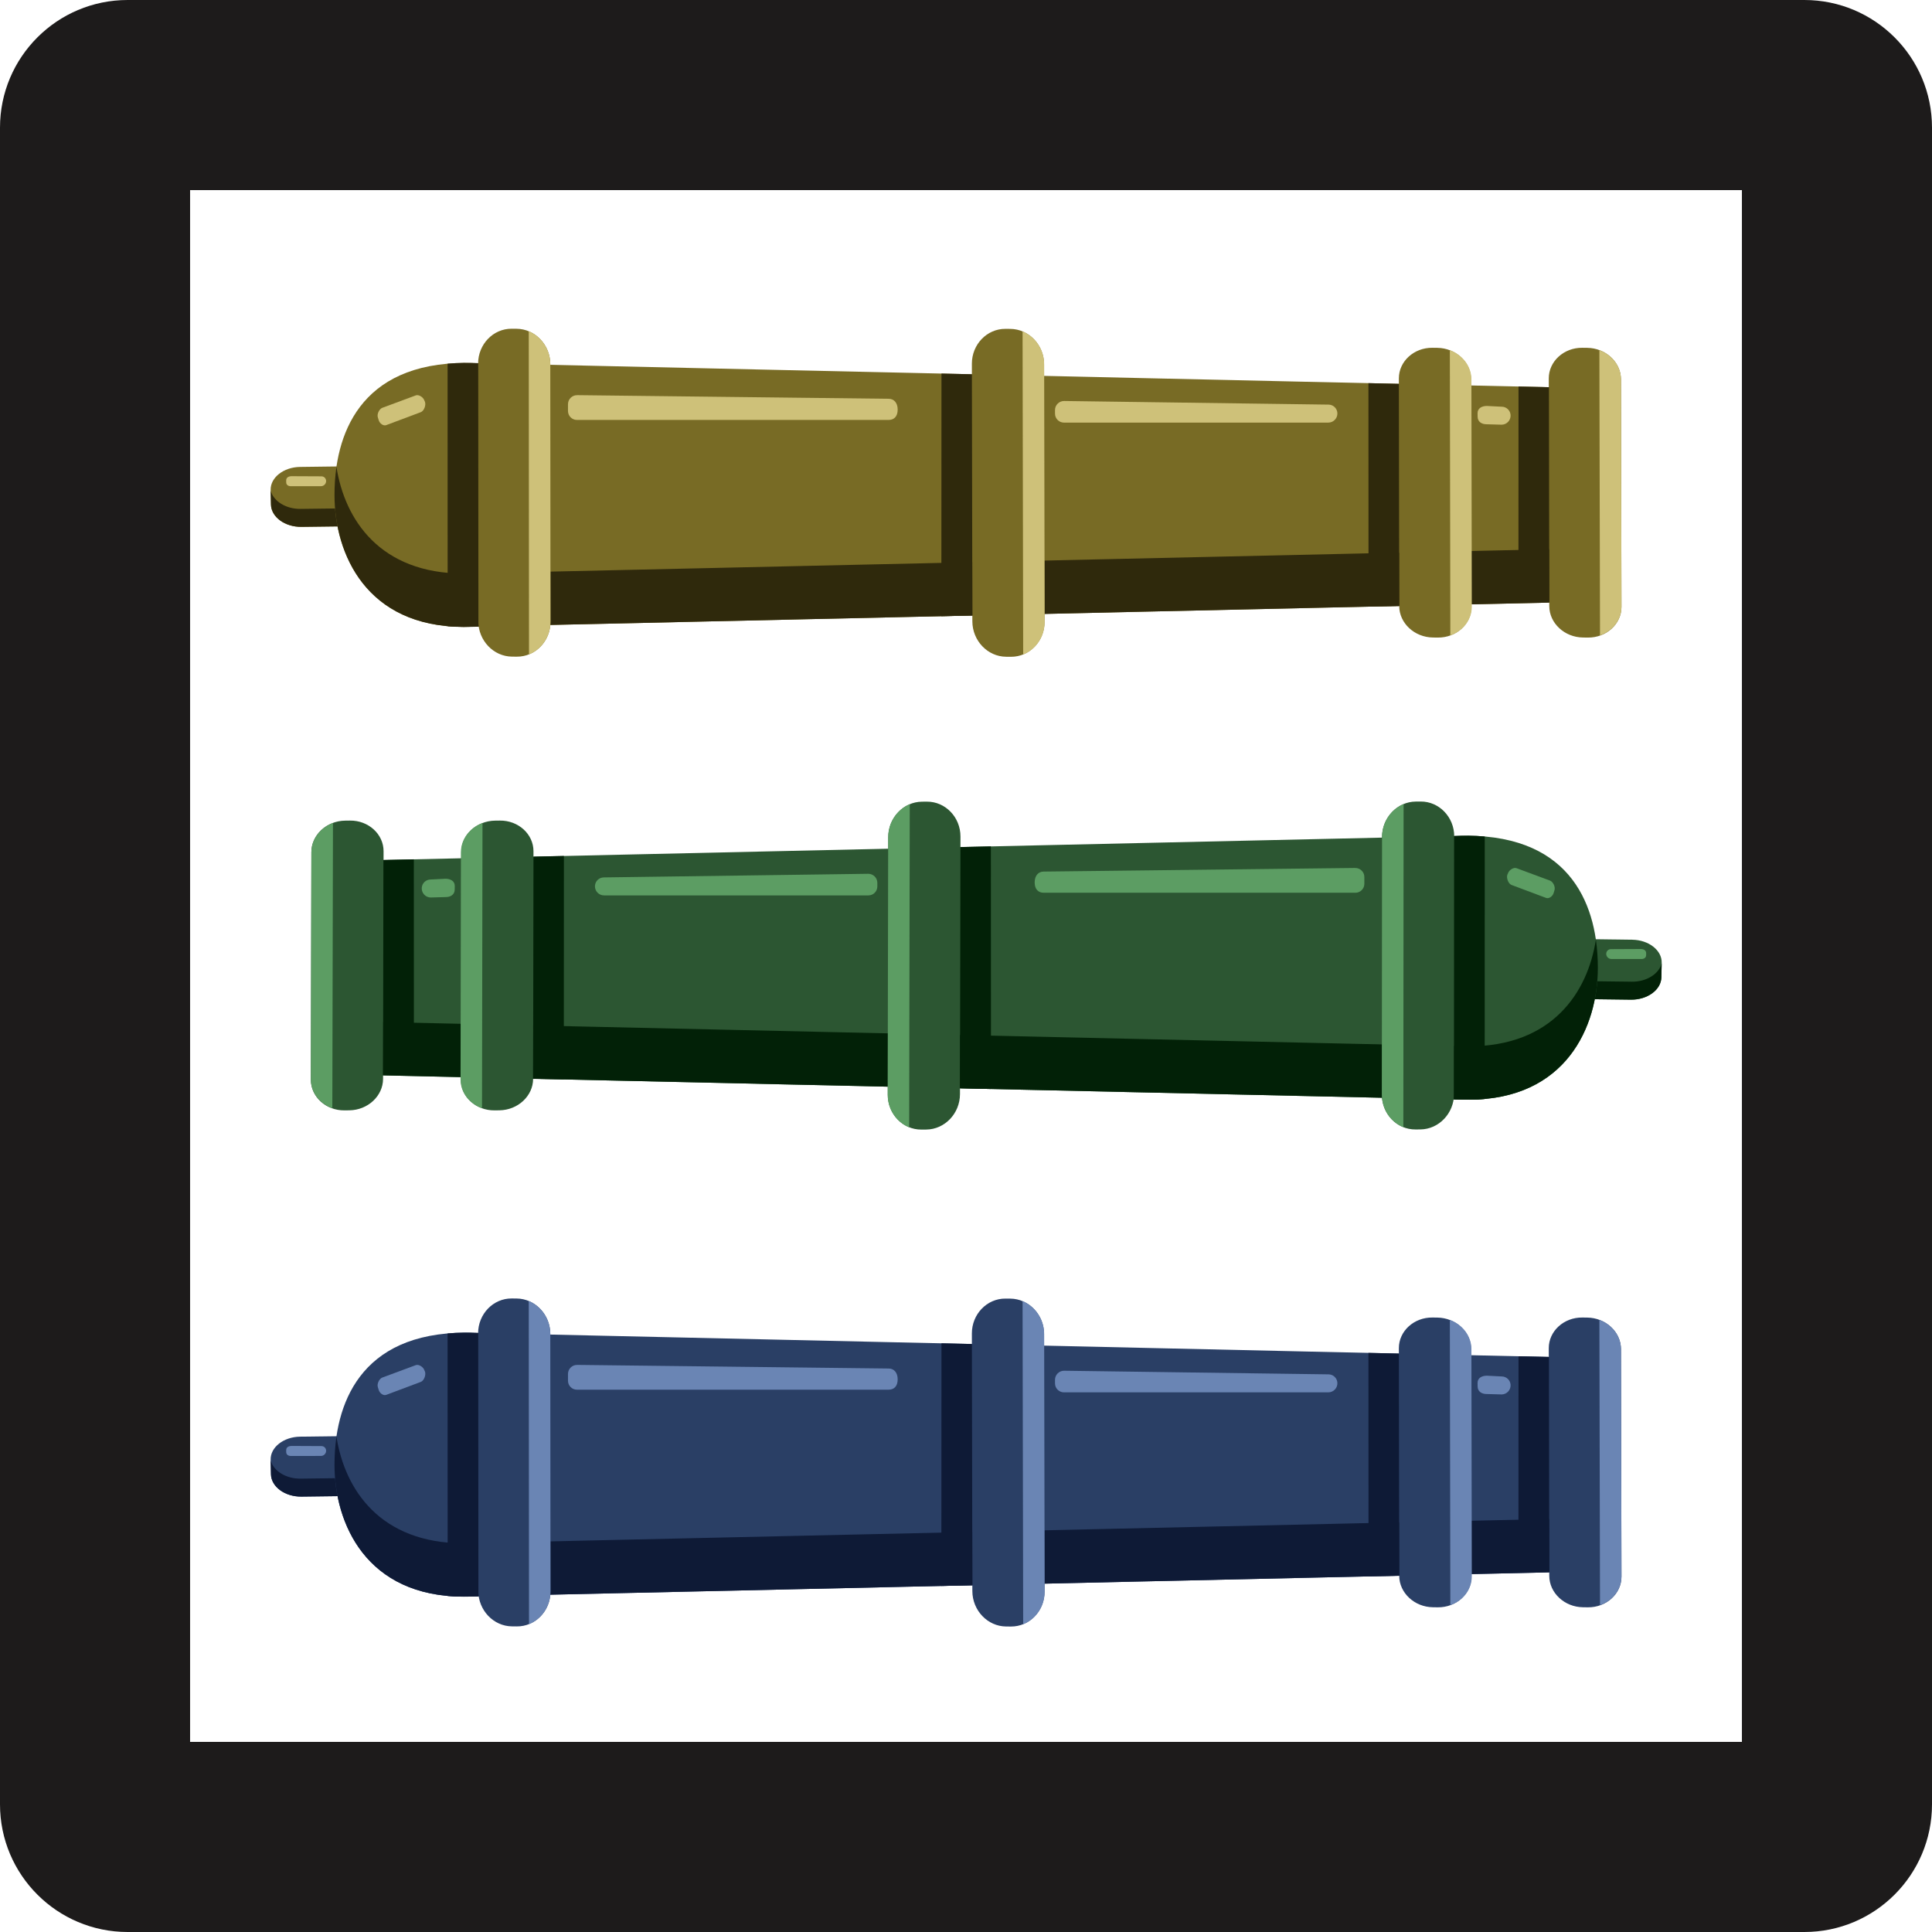
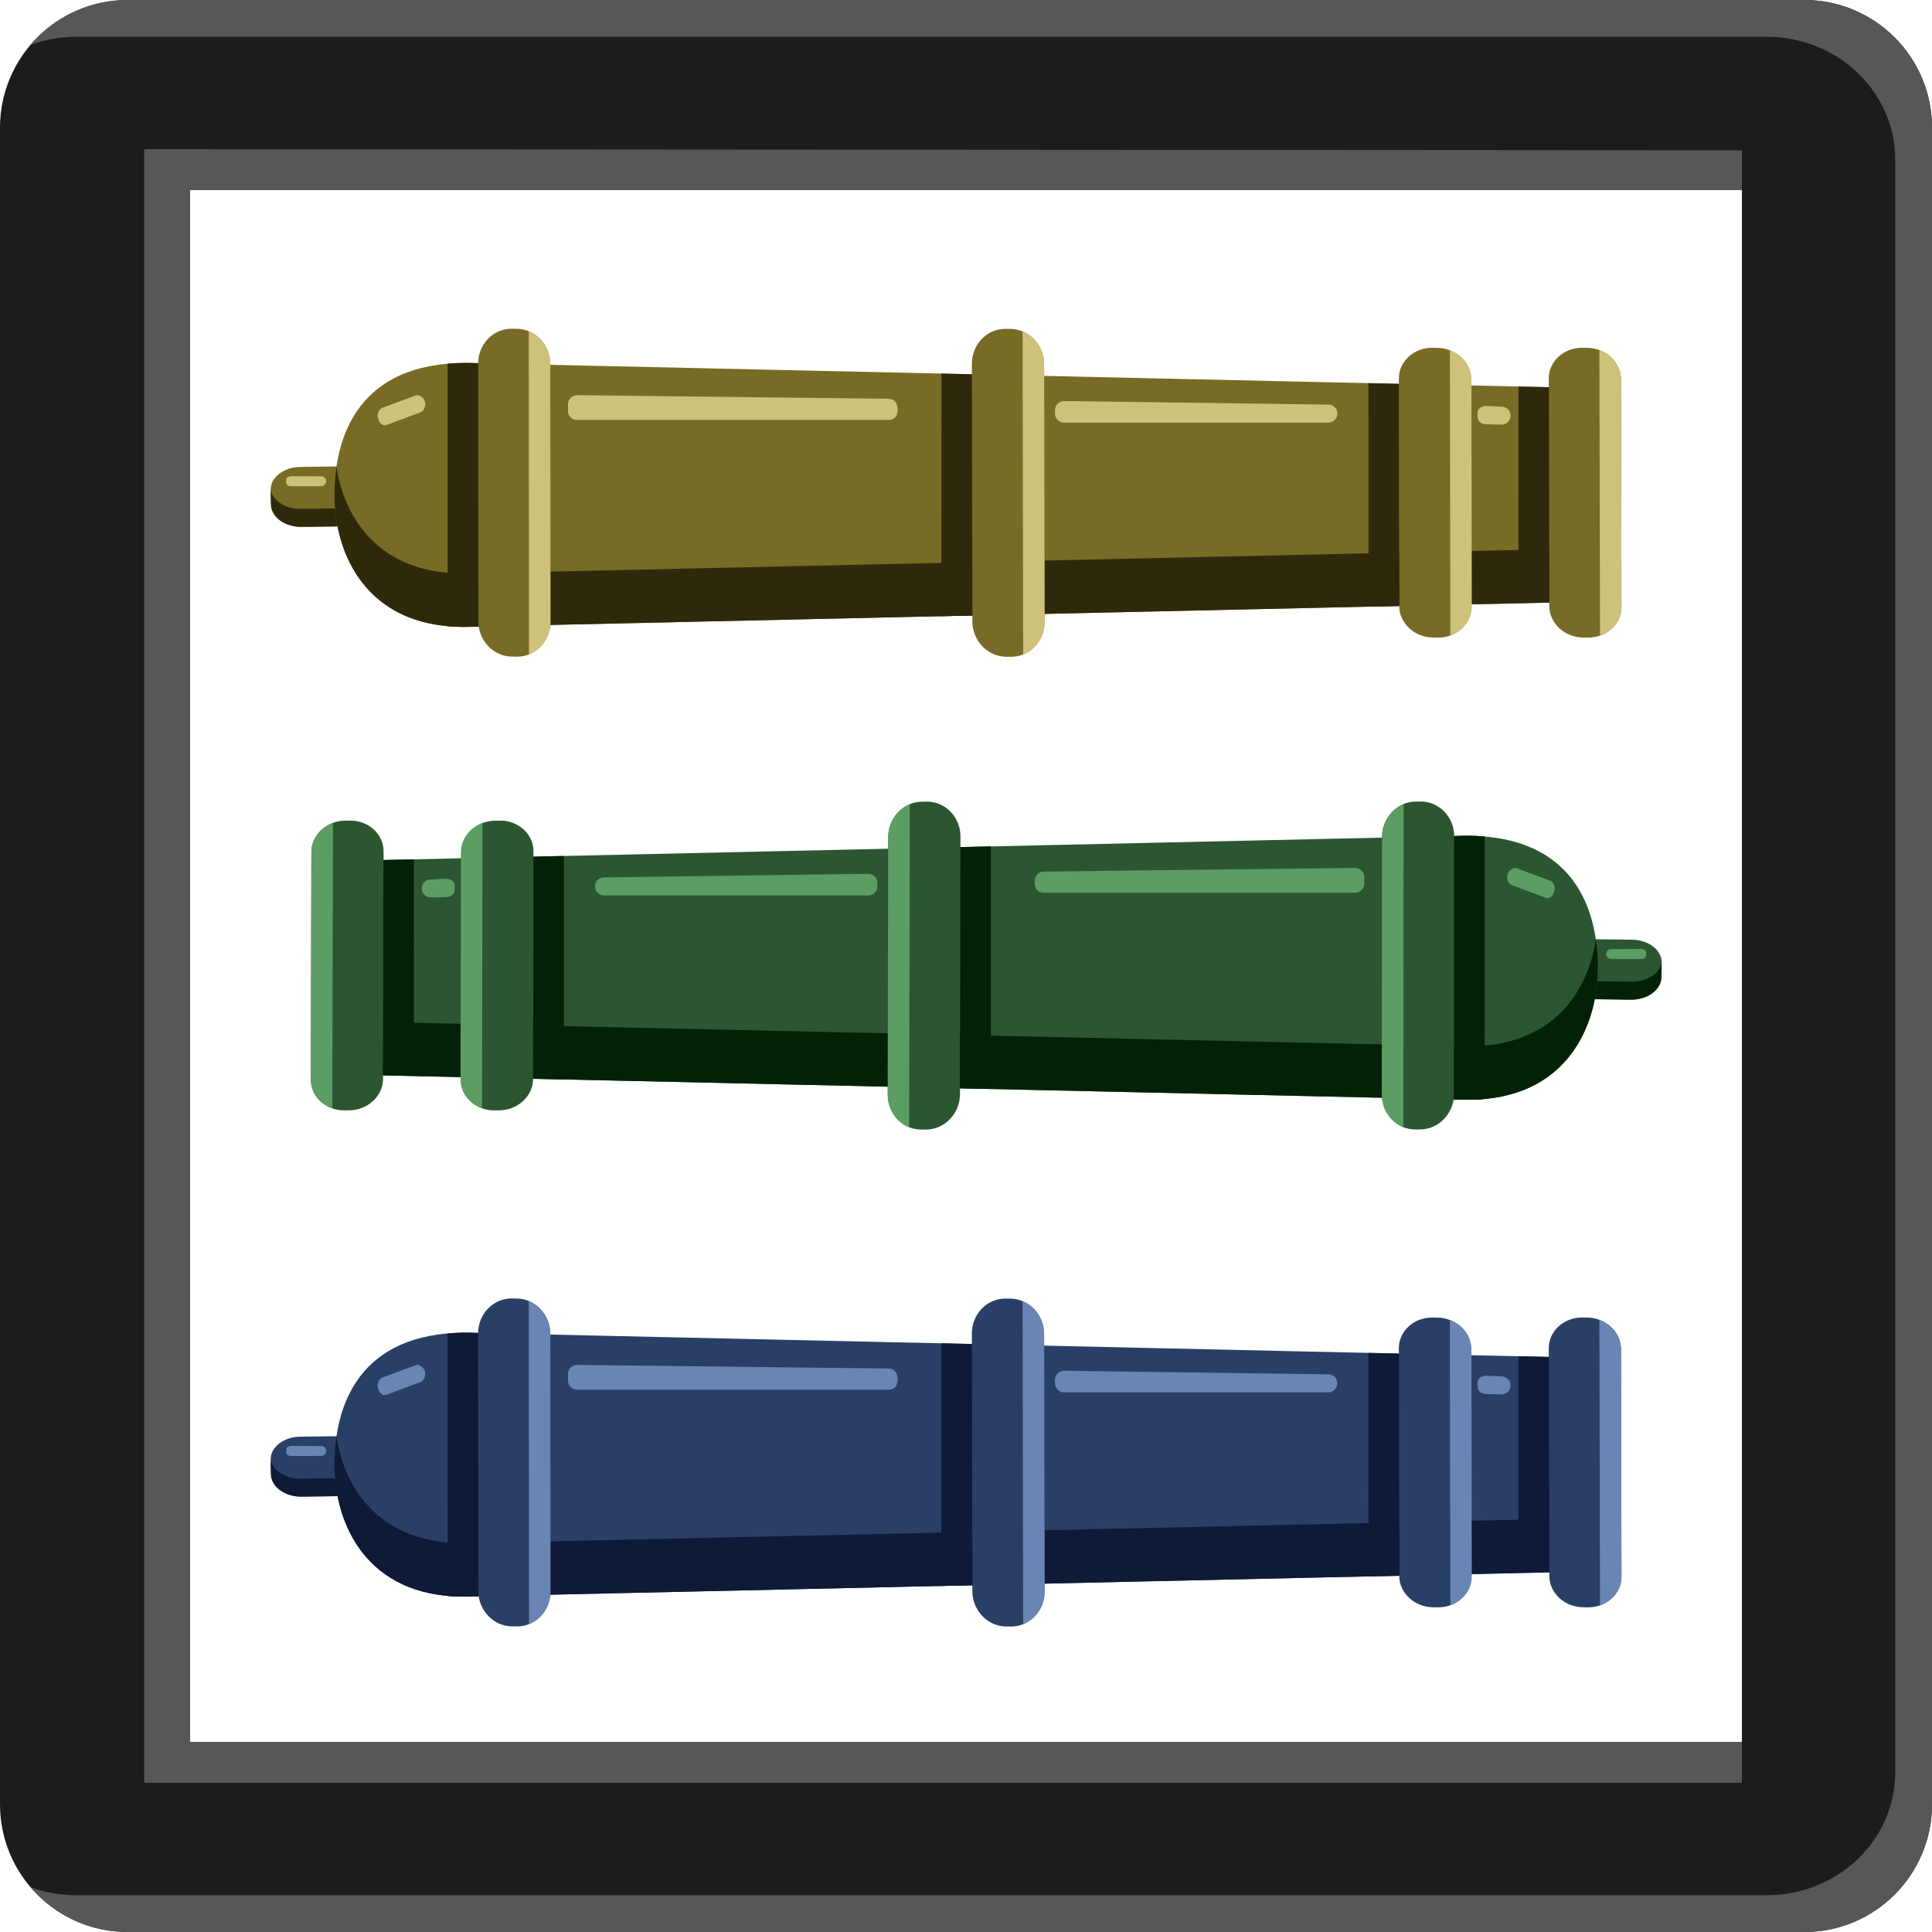
<svg xmlns="http://www.w3.org/2000/svg" id="Ebene_2" data-name="Ebene 2" viewBox="0 0 960.28 960.28">
  <defs>
    <style>
      .cls-1 {
        fill: #1d1b1b;
      }

      .cls-2 {
        fill: #786b25;
      }

      .cls-3 {
        fill: #022107;
      }

      .cls-4 {
        fill: #6a85b4;
      }

      .cls-5 {
        fill: #5c9d63;
      }

      .cls-6 {
        fill: #2c5632;
      }

      .cls-7 {
        fill: #cec179;
      }

      .cls-8 {
        fill: #2f290c;
      }

      .cls-9 {
+         fill: #575756;
+       }
+ 
+       .cls-10 {
        fill: #2a3f65;
      }

-       .cls-10 {
+       .cls-11 {
        fill: #0e1a36;
      }
    </style>
  </defs>
  <g id="logo">
-     <g>
+     <g id="kannonen">
      <g>
-         <path class="cls-9" d="M134.68,732.79l-.16-7.26c-.14-6.2,6.46-11.35,14.65-11.45l31.59-.4.27,29.8-31.21.39c-8.19.1-15-4.88-15.14-11.08Z" />
-         <path class="cls-10" d="M322.47,723.18c-.01-.68-.12-1.35-.29-2v.33c.14,6.2-6.45,11.35-14.64,11.45l-158.16,1.98c-7.29.09-13.47-3.85-14.85-9.08l.15,6.93c.14,6.2,6.95,11.18,15.14,11.08l158.16-1.98c8.19-.1,14.78-5.26,14.65-11.45l-.16-7.26Z" />
-         <path class="cls-9" d="M781.02,781.27l-550.51,12.32c-48.46,0-64.26-36.29-64.26-65.6h0c0-29.31,12.07-65.6,65.35-65.6l549.42,12.32v106.57Z" />
-         <path class="cls-10" d="M167.23,714.06c-.68,4.7-.97,9.4-.97,13.93h0c0,29.31,15.8,65.6,64.26,65.6l550.51-12.32v-26.51l-550.51,12.32c-41.69,0-59.2-26.85-63.29-53.02Z" />
+         <g>
+           <path class="cls-10" d="M134.68,732.79l-.16-7.26c-.14-6.2,6.46-11.35,14.65-11.45l31.59-.4.27,29.8-31.21.39c-8.19.1-15-4.88-15.14-11.08Z" />
+           <path class="cls-11" d="M322.47,723.18c-.01-.68-.12-1.35-.29-2v.33c.14,6.2-6.45,11.35-14.64,11.45l-158.16,1.98c-7.29.09-13.47-3.85-14.85-9.08l.15,6.93c.14,6.2,6.95,11.18,15.14,11.08l158.16-1.98c8.19-.1,14.78-5.26,14.65-11.45l-.16-7.26Z" />
+           <path class="cls-10" d="M781.02,781.27l-550.51,12.32c-48.46,0-64.26-36.29-64.26-65.6h0c0-29.31,12.07-65.6,65.35-65.6l549.42,12.32v106.57Z" />
+           <path class="cls-11" d="M167.23,714.06c-.68,4.7-.97,9.4-.97,13.93h0c0,29.31,15.8,65.6,64.26,65.6l550.51-12.32v-26.51l-550.51,12.32c-41.69,0-59.2-26.85-63.29-53.02Z" />
+         </g>
+         <g>
+           <path class="cls-10" d="M256.89,808.39l-2.41-.02c-9.2-.08-16.74-8.01-16.75-17.62l-.09-128.03c0-9.61,7.52-17.41,16.72-17.33l2.41.02c9.2.08,16.74,8.01,16.75,17.62l.09,128.03c0,9.61-7.52,17.41-16.72,17.33Z" />
+           <path class="cls-4" d="M273.61,791.06c0,7.39-4.44,13.71-10.68,16.2l-.12-160.6c6.25,2.59,10.7,8.98,10.71,16.38l.1,128.03Z" />
+           <path class="cls-11" d="M237.69,662.52c-4.93-.28-9.95-.22-15.22.25l.03,130.51c4.73.44,9.88.36,15.29.21l-.09-130.96Z" />
+         </g>
+         <g>
+           <path class="cls-10" d="M502.48,808.45l-2.41-.02c-9.2-.07-16.75-7.99-16.77-17.6l-.24-128.03c-.02-9.61,7.5-17.42,16.7-17.35l2.41.02c9.2.07,16.75,7.99,16.77,17.6l.24,128.03c.02,9.61-7.5,17.42-16.7,17.35Z" />
+           <path class="cls-4" d="M519.23,791.11c.02,7.39-4.42,13.71-10.67,16.21l-.3-160.6c6.25,2.58,10.71,8.97,10.73,16.36l.24,128.03Z" />
+           <polygon class="cls-11" points="483.07 668.02 467.95 667.68 467.89 788.28 483.3 787.93 483.07 668.02" />
+         </g>
+         <g>
+           <path class="cls-10" d="M714.64,798.91l-2.41-.03c-9.2-.11-16.74-7.15-16.76-15.64l-.18-113.13c-.01-8.49,7.5-15.35,16.71-15.24l2.41.03c9.2.11,16.74,7.15,16.76,15.64l.18,113.13c.01,8.49-7.5,15.35-16.71,15.24Z" />
+           <path class="cls-4" d="M731.54,783.57c.01,6.52-4.43,12.08-10.67,14.25l-.24-141.76c6.25,2.31,10.71,7.97,10.72,14.5l.19,113.01Z" />
+           <polygon class="cls-11" points="695.29 672.78 680.17 672.44 680.21 783.42 695.47 783.24 695.29 672.78" />
+         </g>
+         <g>
+           <path class="cls-10" d="M789.23,798.9l-2.41-.03c-9.2-.1-16.75-7.14-16.77-15.63l-.25-113.13c-.02-8.49,7.5-15.36,16.7-15.25l2.41.03c9.2.1,16.75,7.14,16.77,15.63l.25,113.13c.02,8.49-7.5,15.36-16.7,15.25Z" />
+           <path class="cls-4" d="M805.93,783.55c.02,6.52-4.42,12.08-10.66,14.26l-.32-141.76c6.25,2.31,10.71,7.97,10.73,14.49l.26,113.01Z" />
+           <polygon class="cls-11" points="769.88 674.45 754.76 674.11 754.72 781.31 770.05 781.29 769.88 674.45" />
+         </g>
+         <path class="cls-4" d="M286.89,678.41l154.94,1.8c2.33.03,4.35,1.82,4.35,5.37s-1.92,5.15-4.5,5.15h-154.94c-2.44-.01-4.41-1.98-4.43-4.42v-3.36c-.02-2.52,2.05-4.57,4.56-4.53Z" />
+         <path class="cls-4" d="M528.94,681.31l131.43,1.8c2.33.03,4.23,1.86,4.36,4.19h0c.14,2.57-1.92,4.75-4.5,4.75h-131.42c-2.44-.01-4.41-1.98-4.43-4.42v-1.79c-.02-2.52,2.05-4.57,4.56-4.53Z" />
+         <path class="cls-4" d="M739.1,683.78l7.32.37c2.33,0,4.25,1.82,4.4,4.15h0c.16,2.57-1.88,4.77-4.45,4.79l-7.45-.21c-2.44.02-4.44-1.24-4.48-3.68l-.03-1.79c-.04-2.52,2.17-3.64,4.68-3.64Z" />
+         <path class="cls-4" d="M144.83,718.69l14.91.07c1.27-.02,2.29.95,2.35,2.23h0c.07,1.4-1.06,2.62-2.46,2.66l-14.98.02c-1.33.04-2.4-.64-2.4-1.97v-.97c0-1.37,1.21-2.01,2.58-2.03Z" />
+         <path class="cls-4" d="M190.05,684.69l16.6-6.16c1.45-.56,3.66.87,4.19,2.34l.39.87c.58,1.63-.45,4.47-2.04,5.11l-17.15,6.43c-1.51.61-3.32-.82-3.8-2.4l-.45-1.47c-.49-1.62.7-4.13,2.26-4.73Z" />
      </g>
      <g>
-         <path class="cls-9" d="M256.89,808.39l-2.41-.02c-9.2-.08-16.74-8.01-16.75-17.62l-.09-128.03c0-9.61,7.52-17.41,16.72-17.33l2.41.02c9.2.08,16.74,8.01,16.75,17.62l.09,128.03c0,9.61-7.52,17.41-16.72,17.33Z" />
-         <path class="cls-4" d="M273.61,791.06c0,7.39-4.44,13.71-10.68,16.2l-.12-160.6c6.25,2.59,10.7,8.98,10.71,16.38l.1,128.03Z" />
-         <path class="cls-10" d="M237.69,662.52c-4.93-.28-9.95-.22-15.22.25l.03,130.51c4.73.44,9.88.36,15.29.21l-.09-130.96Z" />
+         <g>
+           <path class="cls-6" d="M825.77,485.79l.16-7.26c.14-6.2-6.46-11.35-14.65-11.45l-31.59-.4-.27,29.8,31.21.39c8.19.1,15-4.88,15.14-11.08Z" />
+           <path class="cls-3" d="M637.98,476.18c.01-.68.12-1.35.29-2v.33c-.14,6.2,6.45,11.35,14.64,11.45l158.16,1.98c7.29.09,13.47-3.85,14.85-9.08l-.15,6.93c-.14,6.2-6.95,11.18-15.14,11.08l-158.16-1.98c-8.19-.1-14.78-5.26-14.65-11.45l.16-7.26Z" />
+           <path class="cls-6" d="M179.43,534.27l550.51,12.32c48.46,0,64.26-36.29,64.26-65.6h0c0-29.31-12.07-65.6-65.35-65.6l-549.42,12.32v106.57Z" />
+           <path class="cls-3" d="M793.22,467.06c.68,4.7.97,9.4.97,13.93h0c0,29.31-15.8,65.6-64.26,65.6l-550.51-12.32v-26.51s550.51,12.32,550.51,12.32c41.69,0,59.2-26.85,63.29-53.02Z" />
+         </g>
+         <g>
+           <path class="cls-6" d="M703.56,561.39l2.41-.02c9.2-.08,16.74-8.01,16.75-17.62l.09-128.03c0-9.61-7.52-17.41-16.72-17.33l-2.41.02c-9.2.08-16.74,8.01-16.75,17.62l-.09,128.03c0,9.61,7.52,17.41,16.72,17.33Z" />
+           <path class="cls-5" d="M686.84,544.06c0,7.39,4.44,13.71,10.68,16.2l.12-160.6c-6.25,2.59-10.7,8.98-10.71,16.38l-.1,128.03Z" />
+           <path class="cls-3" d="M722.76,415.52c4.93-.28,9.95-.22,15.22.25l-.03,130.51c-4.73.44-9.88.36-15.29.21l.09-130.96Z" />
+         </g>
+         <g>
+           <path class="cls-6" d="M457.97,561.45l2.41-.02c9.2-.07,16.75-7.99,16.77-17.6l.24-128.03c.02-9.61-7.5-17.42-16.7-17.35l-2.41.02c-9.2.07-16.75,7.99-16.77,17.6l-.24,128.03c-.02,9.61,7.5,17.42,16.7,17.35Z" />
+           <path class="cls-5" d="M441.22,544.11c-.02,7.39,4.42,13.71,10.67,16.21l.3-160.6c-6.25,2.58-10.71,8.97-10.73,16.36l-.24,128.03Z" />
+           <polygon class="cls-3" points="477.38 421.02 492.5 420.68 492.56 541.28 477.15 540.93 477.38 421.02" />
+         </g>
+         <g>
+           <path class="cls-6" d="M245.81,551.91l2.41-.03c9.2-.11,16.74-7.15,16.76-15.64l.18-113.13c.01-8.49-7.5-15.35-16.71-15.24l-2.41.03c-9.2.11-16.74,7.15-16.76,15.64l-.18,113.13c-.01,8.49,7.5,15.35,16.71,15.24Z" />
+           <path class="cls-5" d="M228.91,536.57c-.01,6.52,4.43,12.08,10.67,14.25l.24-141.76c-6.25,2.31-10.71,7.97-10.72,14.5l-.19,113.01Z" />
+           <polygon class="cls-3" points="265.16 425.78 280.28 425.44 280.24 536.42 264.98 536.24 265.16 425.78" />
+         </g>
+         <g>
+           <path class="cls-6" d="M171.22,551.9l2.41-.03c9.2-.1,16.75-7.14,16.77-15.63l.25-113.13c.02-8.49-7.5-15.36-16.7-15.25l-2.41.03c-9.2.1-16.75,7.14-16.77,15.63l-.25,113.13c-.02,8.49,7.5,15.36,16.7,15.25Z" />
+           <path class="cls-5" d="M154.52,536.55c-.02,6.52,4.42,12.08,10.66,14.26l.32-141.76c-6.25,2.31-10.71,7.97-10.73,14.49l-.26,113.01Z" />
+           <polygon class="cls-3" points="190.57 427.45 205.69 427.11 205.73 534.31 190.4 534.29 190.57 427.45" />
+         </g>
+         <path class="cls-5" d="M673.56,431.41l-154.94,1.8c-2.33.03-4.35,1.82-4.35,5.37s1.92,5.15,4.5,5.15h154.94c2.44-.01,4.41-1.98,4.43-4.42v-3.36c.02-2.52-2.05-4.57-4.56-4.53Z" />
+         <path class="cls-5" d="M431.51,434.31l-131.43,1.8c-2.33.03-4.23,1.86-4.36,4.19h0c-.14,2.57,1.92,4.75,4.5,4.75h131.42c2.44-.01,4.41-1.98,4.43-4.42v-1.79c.02-2.52-2.05-4.57-4.56-4.53Z" />
+         <path class="cls-5" d="M221.35,436.78l-7.32.37c-2.33,0-4.25,1.82-4.4,4.15h0c-.16,2.57,1.88,4.77,4.45,4.79l7.45-.21c2.44.02,4.44-1.24,4.48-3.68l.03-1.79c.04-2.52-2.17-3.64-4.68-3.64Z" />
+         <path class="cls-5" d="M815.62,471.69l-14.91.07c-1.27-.02-2.29.95-2.35,2.23h0c-.07,1.4,1.06,2.62,2.46,2.66l14.98.02c1.33.04,2.4-.64,2.4-1.97v-.97c0-1.37-1.21-2.01-2.58-2.03Z" />
+         <path class="cls-5" d="M770.4,437.69l-16.6-6.16c-1.45-.56-3.66.87-4.19,2.34l-.39.87c-.58,1.63.45,4.47,2.04,5.11l17.15,6.43c1.51.61,3.32-.82,3.8-2.4l.45-1.47c.49-1.62-.7-4.13-2.26-4.73Z" />
      </g>
      <g>
-         <path class="cls-9" d="M502.48,808.45l-2.41-.02c-9.2-.07-16.75-7.99-16.77-17.6l-.24-128.03c-.02-9.61,7.5-17.42,16.7-17.35l2.41.02c9.2.07,16.75,7.99,16.77,17.6l.24,128.03c.02,9.61-7.5,17.42-16.7,17.35Z" />
-         <path class="cls-4" d="M519.23,791.11c.02,7.39-4.42,13.71-10.67,16.21l-.3-160.6c6.25,2.58,10.71,8.97,10.73,16.36l.24,128.03Z" />
-         <polygon class="cls-10" points="483.07 668.02 467.95 667.68 467.89 788.27 483.3 787.93 483.07 668.02" />
+         <g>
+           <path class="cls-2" d="M134.68,250.79l-.16-7.26c-.14-6.2,6.46-11.35,14.65-11.45l31.59-.4.27,29.8-31.21.39c-8.19.1-15-4.88-15.14-11.08Z" />
+           <path class="cls-8" d="M322.47,241.18c-.01-.68-.12-1.35-.29-2v.33c.14,6.2-6.45,11.35-14.64,11.45l-158.16,1.98c-7.29.09-13.47-3.85-14.85-9.08l.15,6.93c.14,6.2,6.95,11.18,15.14,11.08l158.16-1.98c8.19-.1,14.78-5.26,14.65-11.45l-.16-7.26Z" />
+           <path class="cls-2" d="M781.02,299.27l-550.51,12.32c-48.46,0-64.26-36.29-64.26-65.6h0c0-29.31,12.07-65.6,65.35-65.6l549.42,12.32v106.57Z" />
+           <path class="cls-8" d="M167.23,232.06c-.68,4.7-.97,9.4-.97,13.93h0c0,29.31,15.8,65.6,64.26,65.6l550.51-12.32v-26.51l-550.51,12.32c-41.69,0-59.2-26.85-63.29-53.02Z" />
+         </g>
+         <g>
+           <path class="cls-2" d="M256.89,326.39l-2.41-.02c-9.2-.08-16.74-8.01-16.75-17.62l-.09-128.03c0-9.61,7.52-17.41,16.72-17.33l2.41.02c9.2.08,16.74,8.01,16.75,17.62l.09,128.03c0,9.61-7.52,17.41-16.72,17.33Z" />
+           <path class="cls-7" d="M273.61,309.06c0,7.39-4.44,13.71-10.68,16.2l-.12-160.6c6.25,2.59,10.7,8.98,10.71,16.38l.1,128.03Z" />
+           <path class="cls-8" d="M237.69,180.52c-4.93-.28-9.95-.22-15.22.25l.03,130.51c4.73.44,9.88.36,15.29.21l-.09-130.96Z" />
+         </g>
+         <g>
+           <path class="cls-2" d="M502.48,326.45l-2.41-.02c-9.2-.07-16.75-7.99-16.77-17.6l-.24-128.03c-.02-9.61,7.5-17.42,16.7-17.35l2.41.02c9.2.07,16.75,7.99,16.77,17.6l.24,128.03c.02,9.61-7.5,17.42-16.7,17.35Z" />
+           <path class="cls-7" d="M519.23,309.11c.02,7.39-4.42,13.71-10.67,16.21l-.3-160.6c6.25,2.58,10.71,8.97,10.73,16.36l.24,128.03Z" />
+           <polygon class="cls-8" points="483.07 186.02 467.95 185.68 467.89 306.28 483.3 305.93 483.07 186.02" />
+         </g>
+         <g>
+           <path class="cls-2" d="M714.64,316.91l-2.41-.03c-9.2-.11-16.74-7.15-16.76-15.64l-.18-113.13c-.01-8.49,7.5-15.35,16.71-15.24l2.41.03c9.2.11,16.74,7.15,16.76,15.64l.18,113.13c.01,8.49-7.5,15.35-16.71,15.24Z" />
+           <path class="cls-7" d="M731.54,301.57c.01,6.52-4.43,12.08-10.67,14.25l-.24-141.76c6.25,2.31,10.71,7.97,10.72,14.5l.19,113.01Z" />
+           <polygon class="cls-8" points="695.29 190.78 680.17 190.44 680.21 301.42 695.47 301.24 695.29 190.78" />
+         </g>
+         <g>
+           <path class="cls-2" d="M789.23,316.9l-2.41-.03c-9.2-.1-16.75-7.14-16.77-15.63l-.25-113.13c-.02-8.49,7.5-15.36,16.7-15.25l2.41.03c9.2.1,16.75,7.14,16.77,15.63l.25,113.13c.02,8.49-7.5,15.36-16.7,15.25Z" />
+           <path class="cls-7" d="M805.93,301.55c.02,6.52-4.42,12.08-10.66,14.26l-.32-141.76c6.25,2.31,10.71,7.97,10.73,14.49l.26,113.01Z" />
+           <polygon class="cls-8" points="769.88 192.45 754.76 192.11 754.72 299.31 770.05 299.29 769.88 192.45" />
+         </g>
+         <path class="cls-7" d="M286.89,196.41l154.94,1.8c2.33.03,4.35,1.82,4.35,5.37s-1.92,5.15-4.5,5.15h-154.94c-2.44-.01-4.41-1.98-4.43-4.42v-3.36c-.02-2.52,2.05-4.57,4.56-4.53Z" />
+         <path class="cls-7" d="M528.94,199.31l131.43,1.8c2.33.03,4.23,1.86,4.36,4.19h0c.14,2.57-1.92,4.75-4.5,4.75h-131.42c-2.44-.01-4.41-1.98-4.43-4.42v-1.79c-.02-2.52,2.05-4.57,4.56-4.53Z" />
+         <path class="cls-7" d="M739.1,201.78l7.32.37c2.33,0,4.25,1.82,4.4,4.15h0c.16,2.57-1.88,4.77-4.45,4.79l-7.45-.21c-2.44.02-4.44-1.24-4.48-3.68l-.03-1.79c-.04-2.52,2.17-3.64,4.68-3.64Z" />
+         <path class="cls-7" d="M144.83,236.69l14.91.07c1.27-.02,2.29.95,2.35,2.23h0c.07,1.4-1.06,2.62-2.46,2.66l-14.98.02c-1.33.04-2.4-.64-2.4-1.97v-.97c0-1.37,1.21-2.01,2.58-2.03Z" />
+         <path class="cls-7" d="M190.05,202.69l16.6-6.16c1.45-.56,3.66.87,4.19,2.34l.39.87c.58,1.63-.45,4.47-2.04,5.11l-17.15,6.43c-1.51.61-3.32-.82-3.8-2.4l-.45-1.47c-.49-1.62.7-4.13,2.26-4.73Z" />
      </g>
-       <g>
-         <path class="cls-9" d="M714.64,798.9l-2.41-.03c-9.2-.11-16.74-7.15-16.76-15.64l-.18-113.13c-.01-8.49,7.5-15.35,16.71-15.24l2.41.03c9.2.11,16.74,7.15,16.76,15.64l.18,113.13c.01,8.49-7.5,15.35-16.71,15.24Z" />
-         <path class="cls-4" d="M731.54,783.56c.01,6.52-4.43,12.08-10.67,14.25l-.24-141.76c6.25,2.31,10.71,7.97,10.72,14.5l.19,113.01Z" />
-         <polygon class="cls-10" points="695.29 672.78 680.17 672.44 680.21 783.42 695.47 783.24 695.29 672.78" />
-       </g>
-       <g>
-         <path class="cls-9" d="M789.23,798.9l-2.41-.03c-9.2-.1-16.75-7.14-16.77-15.63l-.25-113.13c-.02-8.49,7.5-15.36,16.7-15.25l2.41.03c9.2.1,16.75,7.14,16.77,15.63l.25,113.13c.02,8.49-7.5,15.36-16.7,15.25Z" />
-         <path class="cls-4" d="M805.93,783.55c.02,6.52-4.42,12.08-10.66,14.26l-.32-141.76c6.25,2.31,10.71,7.97,10.73,14.49l.26,113.01Z" />
-         <polygon class="cls-10" points="769.88 674.45 754.76 674.11 754.72 781.31 770.05 781.28 769.88 674.45" />
-       </g>
-       <path class="cls-4" d="M286.89,678.41l154.94,1.8c2.33.03,4.35,1.82,4.35,5.37s-1.92,5.15-4.5,5.15h-154.94c-2.44-.01-4.41-1.98-4.43-4.42v-3.36c-.02-2.52,2.05-4.57,4.56-4.53Z" />
-       <path class="cls-4" d="M528.94,681.31l131.43,1.8c2.33.03,4.23,1.86,4.36,4.19h0c.14,2.57-1.92,4.75-4.5,4.75h-131.42c-2.44-.01-4.41-1.98-4.43-4.42v-1.79c-.02-2.52,2.05-4.57,4.56-4.53Z" />
-       <path class="cls-4" d="M739.1,683.78l7.32.37c2.33,0,4.25,1.82,4.4,4.15h0c.16,2.57-1.88,4.77-4.45,4.79l-7.45-.21c-2.44.02-4.44-1.24-4.48-3.68l-.03-1.79c-.04-2.52,2.17-3.64,4.68-3.64Z" />
-       <path class="cls-4" d="M144.83,718.69l14.91.07c1.27-.02,2.29.95,2.35,2.23h0c.07,1.4-1.06,2.62-2.46,2.66l-14.98.02c-1.33.04-2.4-.64-2.4-1.97v-.97c0-1.37,1.21-2.01,2.58-2.03Z" />
-       <path class="cls-4" d="M190.05,684.69l16.6-6.16c1.45-.56,3.66.87,4.19,2.34l.39.87c.58,1.63-.45,4.47-2.04,5.11l-17.15,6.43c-1.51.61-3.32-.82-3.8-2.4l-.45-1.47c-.49-1.62.7-4.13,2.26-4.73Z" />
    </g>
-     <g>
-       <g>
-         <path class="cls-6" d="M825.77,485.79l.16-7.26c.14-6.2-6.46-11.35-14.65-11.45l-31.59-.4-.27,29.8,31.21.39c8.19.1,15-4.88,15.14-11.08Z" />
-         <path class="cls-3" d="M637.98,476.18c.01-.68.12-1.35.29-2v.33c-.14,6.2,6.45,11.35,14.64,11.45l158.16,1.98c7.29.09,13.47-3.85,14.85-9.08l-.15,6.93c-.14,6.2-6.95,11.18-15.14,11.08l-158.16-1.98c-8.19-.1-14.78-5.26-14.65-11.45l.16-7.26Z" />
-         <path class="cls-6" d="M179.43,534.27l550.51,12.32c48.46,0,64.26-36.29,64.26-65.6h0c0-29.31-12.07-65.6-65.35-65.6l-549.42,12.32v106.57Z" />
-         <path class="cls-3" d="M793.22,467.06c.68,4.7.97,9.4.97,13.93h0c0,29.31-15.8,65.6-64.26,65.6l-550.51-12.32v-26.51s550.51,12.32,550.51,12.32c41.69,0,59.2-26.85,63.29-53.02Z" />
-       </g>
-       <g>
-         <path class="cls-6" d="M703.56,561.39l2.41-.02c9.2-.08,16.74-8.01,16.75-17.62l.09-128.03c0-9.61-7.52-17.41-16.72-17.33l-2.41.02c-9.2.08-16.74,8.01-16.75,17.62l-.09,128.03c0,9.61,7.52,17.41,16.72,17.33Z" />
-         <path class="cls-5" d="M686.84,544.06c0,7.39,4.44,13.71,10.68,16.2l.12-160.6c-6.25,2.59-10.7,8.98-10.71,16.38l-.1,128.03Z" />
-         <path class="cls-3" d="M722.76,415.52c4.93-.28,9.95-.22,15.22.25l-.03,130.51c-4.73.44-9.88.36-15.29.21l.09-130.96Z" />
-       </g>
-       <g>
-         <path class="cls-6" d="M457.97,561.45l2.41-.02c9.2-.07,16.75-7.99,16.77-17.6l.24-128.03c.02-9.61-7.5-17.42-16.7-17.35l-2.41.02c-9.2.07-16.75,7.99-16.77,17.6l-.24,128.03c-.02,9.61,7.5,17.42,16.7,17.35Z" />
-         <path class="cls-5" d="M441.22,544.11c-.02,7.39,4.42,13.71,10.67,16.21l.3-160.6c-6.25,2.58-10.71,8.97-10.73,16.36l-.24,128.03Z" />
-         <polygon class="cls-3" points="477.38 421.02 492.5 420.68 492.56 541.27 477.15 540.93 477.38 421.02" />
-       </g>
-       <g>
-         <path class="cls-6" d="M245.81,551.9l2.41-.03c9.2-.11,16.74-7.15,16.76-15.64l.18-113.13c.01-8.49-7.5-15.35-16.71-15.24l-2.41.03c-9.2.11-16.74,7.15-16.76,15.64l-.18,113.13c-.01,8.49,7.5,15.35,16.71,15.24Z" />
-         <path class="cls-5" d="M228.91,536.56c-.01,6.52,4.43,12.08,10.67,14.25l.24-141.76c-6.25,2.31-10.71,7.97-10.72,14.5l-.19,113.01Z" />
-         <polygon class="cls-3" points="265.16 425.78 280.28 425.44 280.24 536.42 264.98 536.24 265.16 425.78" />
-       </g>
-       <g>
-         <path class="cls-6" d="M171.22,551.9l2.41-.03c9.2-.1,16.75-7.14,16.77-15.63l.25-113.13c.02-8.49-7.5-15.36-16.7-15.25l-2.41.03c-9.2.1-16.75,7.14-16.77,15.63l-.25,113.13c-.02,8.49,7.5,15.36,16.7,15.25Z" />
-         <path class="cls-5" d="M154.52,536.55c-.02,6.52,4.42,12.08,10.66,14.26l.32-141.76c-6.25,2.31-10.71,7.97-10.73,14.49l-.26,113.01Z" />
-         <polygon class="cls-3" points="190.57 427.45 205.69 427.11 205.73 534.31 190.4 534.28 190.57 427.45" />
-       </g>
-       <path class="cls-5" d="M673.56,431.41l-154.94,1.8c-2.33.03-4.35,1.82-4.35,5.37s1.92,5.15,4.5,5.15h154.94c2.44-.01,4.41-1.98,4.43-4.42v-3.36c.02-2.52-2.05-4.57-4.56-4.53Z" />
-       <path class="cls-5" d="M431.51,434.31l-131.43,1.8c-2.33.03-4.23,1.86-4.36,4.19h0c-.14,2.57,1.92,4.75,4.5,4.75h131.42c2.44-.01,4.41-1.98,4.43-4.42v-1.79c.02-2.52-2.05-4.57-4.56-4.53Z" />
-       <path class="cls-5" d="M221.35,436.78l-7.32.37c-2.33,0-4.25,1.82-4.4,4.15h0c-.16,2.57,1.88,4.77,4.45,4.79l7.45-.21c2.44.02,4.44-1.24,4.48-3.68l.03-1.79c.04-2.52-2.17-3.64-4.68-3.64Z" />
-       <path class="cls-5" d="M815.62,471.69l-14.91.07c-1.27-.02-2.29.95-2.35,2.23h0c-.07,1.4,1.06,2.62,2.46,2.66l14.98.02c1.33.04,2.4-.64,2.4-1.97v-.97c0-1.37-1.21-2.01-2.58-2.03Z" />
-       <path class="cls-5" d="M770.4,437.69l-16.6-6.16c-1.45-.56-3.66.87-4.19,2.34l-.39.87c-.58,1.63.45,4.47,2.04,5.11l17.15,6.43c1.51.61,3.32-.82,3.8-2.4l.45-1.47c.49-1.62-.7-4.13-2.26-4.73Z" />
+     <path id="rahmen_dunkel" class="cls-1" d="M865.8,94.48v771.32H94.48V94.48h771.32M896.83,0H63.45C28.41,0,0,28.41,0,63.45v833.38c0,35.04,28.41,63.45,63.45,63.45h833.38c35.04,0,63.45-28.41,63.45-63.45V63.45C960.28,28.41,931.87,0,896.83,0h0Z" />
+     <g id="schattierung">
+       <path id="rahmen_dunkel-2" data-name="rahmen_dunkel" class="cls-9" d="M896.83,0H63.45C44.12,0,26.81,8.65,15.17,22.28c7.09-2.59,14.78-4,22.82-4h840.05c35.33,0,63.96,27.33,63.96,61.03v801.66c0,33.7-28.63,61.03-63.96,61.03H37.99c-8.04,0-15.73-1.41-22.82-4,11.64,13.63,28.95,22.28,48.28,22.28h833.38c35.04,0,63.45-28.41,63.45-63.45V63.45c0-35.04-28.41-63.45-63.45-63.45Z" />
+       <path id="rahmen_dunkel-3" data-name="rahmen_dunkel" class="cls-9" d="M865.8,94.48v-19.79l-794.14-.54v811.98h794.14v-20.33H94.48V94.48h771.32Z" />
    </g>
-     <g>
-       <g>
-         <path class="cls-2" d="M134.68,250.79l-.16-7.26c-.14-6.2,6.46-11.35,14.65-11.45l31.59-.4.27,29.8-31.21.39c-8.19.1-15-4.88-15.14-11.08Z" />
-         <path class="cls-8" d="M322.47,241.18c-.01-.68-.12-1.35-.29-2v.33c.14,6.2-6.45,11.35-14.64,11.45l-158.16,1.98c-7.29.09-13.47-3.85-14.85-9.08l.15,6.93c.14,6.2,6.95,11.18,15.14,11.08l158.16-1.98c8.19-.1,14.78-5.26,14.65-11.45l-.16-7.26Z" />
-         <path class="cls-2" d="M781.02,299.27l-550.51,12.32c-48.46,0-64.26-36.29-64.26-65.6h0c0-29.31,12.07-65.6,65.35-65.6l549.42,12.32v106.57Z" />
-         <path class="cls-8" d="M167.23,232.06c-.68,4.7-.97,9.4-.97,13.93h0c0,29.31,15.8,65.6,64.26,65.6l550.51-12.32v-26.51l-550.51,12.32c-41.69,0-59.2-26.85-63.29-53.02Z" />
-       </g>
-       <g>
-         <path class="cls-2" d="M256.89,326.39l-2.41-.02c-9.2-.08-16.74-8.01-16.75-17.62l-.09-128.03c0-9.61,7.52-17.41,16.72-17.33l2.41.02c9.2.08,16.74,8.01,16.75,17.62l.09,128.03c0,9.61-7.52,17.41-16.72,17.33Z" />
-         <path class="cls-7" d="M273.61,309.06c0,7.39-4.44,13.71-10.68,16.2l-.12-160.6c6.25,2.59,10.7,8.98,10.71,16.38l.1,128.03Z" />
-         <path class="cls-8" d="M237.69,180.52c-4.93-.28-9.95-.22-15.22.25l.03,130.51c4.73.44,9.88.36,15.29.21l-.09-130.96Z" />
-       </g>
-       <g>
-         <path class="cls-2" d="M502.48,326.45l-2.41-.02c-9.2-.07-16.75-7.99-16.77-17.6l-.24-128.03c-.02-9.61,7.5-17.42,16.7-17.35l2.41.02c9.2.07,16.75,7.99,16.77,17.6l.24,128.03c.02,9.61-7.5,17.42-16.7,17.35Z" />
-         <path class="cls-7" d="M519.23,309.11c.02,7.39-4.42,13.71-10.67,16.21l-.3-160.6c6.25,2.58,10.71,8.97,10.73,16.36l.24,128.03Z" />
-         <polygon class="cls-8" points="483.07 186.02 467.95 185.68 467.89 306.27 483.3 305.93 483.07 186.02" />
-       </g>
-       <g>
-         <path class="cls-2" d="M714.64,316.9l-2.41-.03c-9.2-.11-16.74-7.15-16.76-15.64l-.18-113.13c-.01-8.49,7.5-15.35,16.71-15.24l2.41.03c9.2.11,16.74,7.15,16.76,15.64l.18,113.13c.01,8.49-7.5,15.35-16.71,15.24Z" />
-         <path class="cls-7" d="M731.54,301.56c.01,6.52-4.43,12.08-10.67,14.25l-.24-141.76c6.25,2.31,10.71,7.97,10.72,14.5l.19,113.01Z" />
-         <polygon class="cls-8" points="695.29 190.78 680.17 190.44 680.21 301.42 695.47 301.24 695.29 190.78" />
-       </g>
-       <g>
-         <path class="cls-2" d="M789.23,316.9l-2.41-.03c-9.2-.1-16.75-7.14-16.77-15.63l-.25-113.13c-.02-8.49,7.5-15.36,16.7-15.25l2.41.03c9.2.1,16.75,7.14,16.77,15.63l.25,113.13c.02,8.49-7.5,15.36-16.7,15.25Z" />
-         <path class="cls-7" d="M805.93,301.55c.02,6.52-4.42,12.08-10.66,14.26l-.32-141.76c6.25,2.31,10.71,7.97,10.73,14.49l.26,113.01Z" />
-         <polygon class="cls-8" points="769.88 192.45 754.76 192.11 754.72 299.31 770.05 299.28 769.88 192.45" />
-       </g>
-       <path class="cls-7" d="M286.89,196.41l154.94,1.8c2.33.03,4.35,1.82,4.35,5.37s-1.92,5.15-4.5,5.15h-154.94c-2.44-.01-4.41-1.98-4.43-4.42v-3.36c-.02-2.52,2.05-4.57,4.56-4.53Z" />
-       <path class="cls-7" d="M528.94,199.31l131.43,1.8c2.33.03,4.23,1.86,4.36,4.19h0c.14,2.57-1.92,4.75-4.5,4.75h-131.42c-2.44-.01-4.41-1.98-4.43-4.42v-1.79c-.02-2.52,2.05-4.57,4.56-4.53Z" />
-       <path class="cls-7" d="M739.1,201.78l7.32.37c2.33,0,4.25,1.82,4.4,4.15h0c.16,2.57-1.88,4.77-4.45,4.79l-7.45-.21c-2.44.02-4.44-1.24-4.48-3.68l-.03-1.79c-.04-2.52,2.17-3.64,4.68-3.64Z" />
-       <path class="cls-7" d="M144.83,236.69l14.91.07c1.27-.02,2.29.95,2.35,2.23h0c.07,1.4-1.06,2.62-2.46,2.66l-14.98.02c-1.33.04-2.4-.64-2.4-1.97v-.97c0-1.37,1.21-2.01,2.58-2.03Z" />
-       <path class="cls-7" d="M190.05,202.69l16.6-6.16c1.45-.56,3.66.87,4.19,2.34l.39.87c.58,1.63-.45,4.47-2.04,5.11l-17.15,6.43c-1.51.61-3.32-.82-3.8-2.4l-.45-1.47c-.49-1.62.7-4.13,2.26-4.73Z" />
-     </g>
-     <path id="rahmen_dunkel" class="cls-1" d="M865.8,94.48v771.32H94.48V94.48h771.32M896.83,0H63.45C28.41,0,0,28.41,0,63.45v833.38c0,35.04,28.41,63.45,63.45,63.45h833.38c35.04,0,63.45-28.41,63.45-63.45V63.45c0-35.04-28.41-63.45-63.45-63.45h0Z" />
  </g>
</svg>
